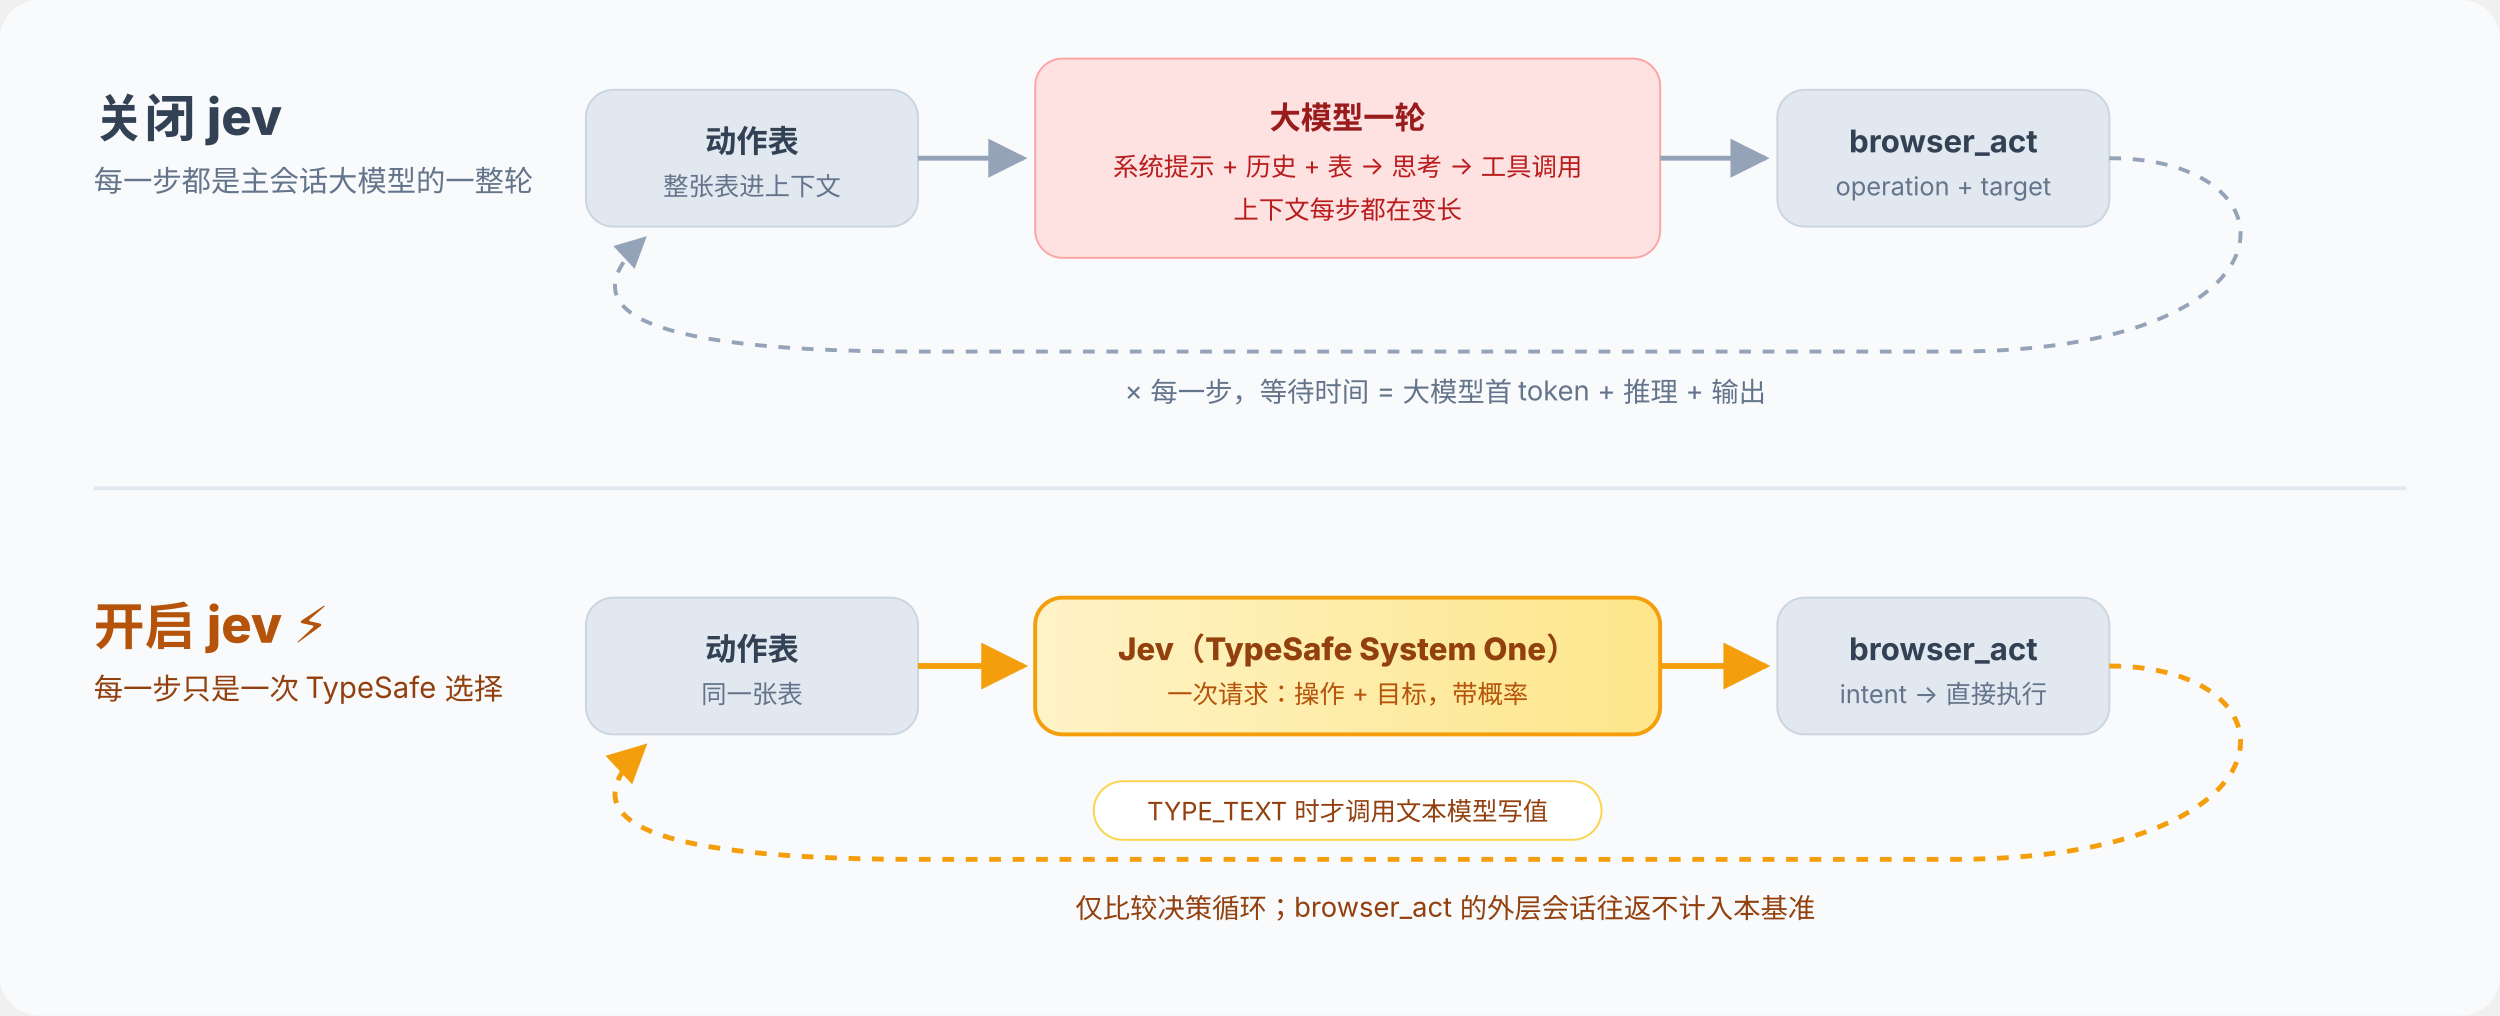
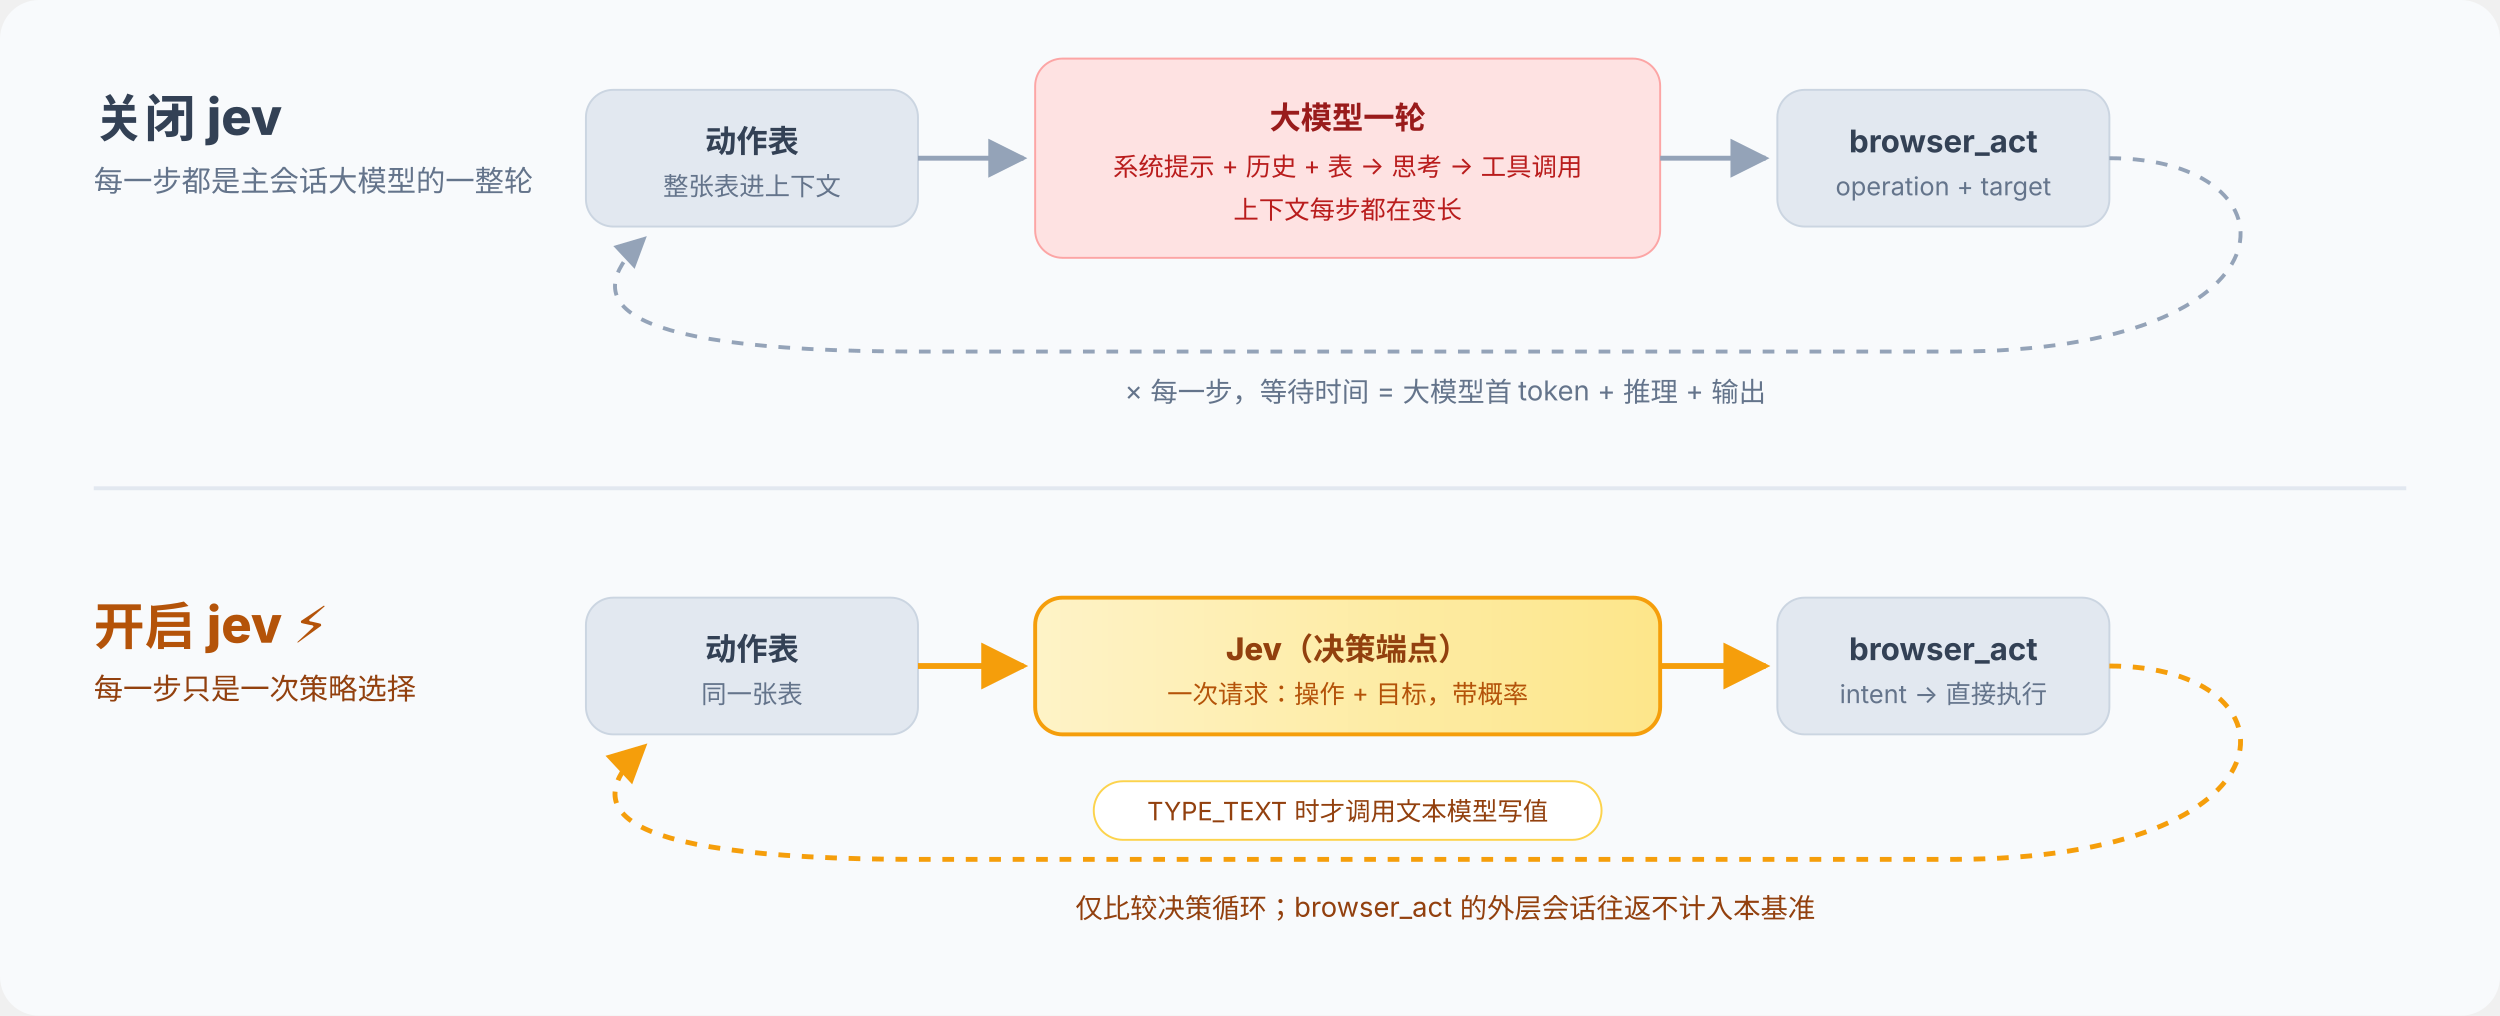
- <svg xmlns="http://www.w3.org/2000/svg" width="1280" height="520" viewBox="0 0 1280 520" role="img" aria-label="Jev off: every step is a full chat-model turn. Jev on: every step is one TypeSafe choice.">
+ <svg xmlns="http://www.w3.org/2000/svg" width="1280" height="520" viewBox="0 0 1280 520" role="img" aria-label="Jev off: every step is a full chat-model turn. Jev on: every step is one policy choice.">
  <defs>
    <marker id="arrow" viewBox="0 0 10 10" refX="9" refY="5" markerWidth="8" markerHeight="8" orient="auto-start-reverse">
      <path d="M0 0L10 5L0 10z" fill="#94a3b8" />
    </marker>
    <marker id="arrowFast" viewBox="0 0 10 10" refX="9" refY="5" markerWidth="8" markerHeight="8" orient="auto-start-reverse">
      <path d="M0 0L10 5L0 10z" fill="#f59e0b" />
    </marker>
    <linearGradient id="fast" x1="0" y1="0" x2="1" y2="0">
      <stop offset="0" stop-color="#fef3c7" />
      <stop offset="1" stop-color="#fde68a" />
    </linearGradient>
  </defs>
  <rect width="1280" height="520" rx="20" fill="#f8fafc" />
  <g font-family="-apple-system, 'Segoe UI', 'PingFang SC', 'Microsoft YaHei', sans-serif">
    <text x="48" y="70" font-size="26" font-weight="800" fill="#334155">关闭 jev</text>
    <text x="48" y="98" font-size="15" fill="#64748b">每一步都是主会话大模型的一整轮</text>
    <text x="48" y="330" font-size="26" font-weight="800" fill="#b45309">开启 jev ⚡</text>
-     <text x="48" y="358" font-size="15" fill="#92400e">每一步只是一次 TypeSafe 选择</text>
+     <text x="48" y="358" font-size="15" fill="#92400e">每一步只是一次策略选择</text>
    <g font-size="16" text-anchor="middle">
      <rect x="300" y="46" width="170" height="70" rx="14" fill="#e2e8f0" stroke="#cbd5e1" />
      <text x="385" y="78" font-weight="700" fill="#334155">动作表</text>
      <text x="385" y="100" font-size="13" fill="#64748b">整张表进上下文</text>
      <rect x="530" y="30" width="320" height="102" rx="14" fill="#fee2e2" stroke="#fca5a5" />
      <text x="690" y="66" font-weight="700" fill="#991b1b">大模型一轮</text>
      <text x="690" y="90" font-size="13" fill="#b91c1c">系统提示 + 历史 + 表 → 思考 → 工具调用</text>
      <text x="690" y="112" font-size="13" fill="#b91c1c">上下文每步都在变长</text>
      <rect x="910" y="46" width="170" height="70" rx="14" fill="#e2e8f0" stroke="#cbd5e1" />
      <text x="995" y="78" font-weight="700" fill="#334155">browser_act</text>
      <text x="995" y="100" font-size="13" fill="#64748b">operation + target</text>
      <path d="M470 81H524" stroke="#94a3b8" stroke-width="2.5" marker-end="url(#arrow)" />
      <path d="M850 81H904" stroke="#94a3b8" stroke-width="2.5" marker-end="url(#arrow)" />
      <path d="M1080 81C1180 81 1180 180 1000 180H470C300 180 300 150 330 122" fill="none" stroke="#94a3b8" stroke-width="2" stroke-dasharray="6 6" marker-end="url(#arrow)" />
      <text x="740" y="205" font-size="14" fill="#64748b">× 每一步，等待时间 = 大模型首 token + 推理 + 输出</text>
    </g>
    <line x1="48" y1="250" x2="1232" y2="250" stroke="#e2e8f0" stroke-width="2" />
    <g font-size="16" text-anchor="middle">
      <rect x="300" y="306" width="170" height="70" rx="14" fill="#e2e8f0" stroke="#cbd5e1" />
      <text x="385" y="338" font-weight="700" fill="#334155">动作表</text>
      <text x="385" y="360" font-size="13" fill="#64748b">同一张表</text>
      <rect x="530" y="306" width="320" height="70" rx="14" fill="url(#fast)" stroke="#f59e0b" stroke-width="2" />
-       <text x="690" y="338" font-weight="800" fill="#92400e">Jev（TypeSafe System One）</text>
+       <text x="690" y="338" font-weight="800" fill="#92400e">Jev（决策端点）</text>
      <text x="690" y="360" font-size="13" fill="#b45309">一次请求：操作 + 目标，带概率</text>
      <rect x="910" y="306" width="170" height="70" rx="14" fill="#e2e8f0" stroke="#cbd5e1" />
      <text x="995" y="338" font-weight="700" fill="#334155">browser_act</text>
      <text x="995" y="360" font-size="13" fill="#64748b">intent → 直接执行</text>
      <path d="M470 341H524" stroke="#f59e0b" stroke-width="3" marker-end="url(#arrowFast)" />
      <path d="M850 341H904" stroke="#f59e0b" stroke-width="3" marker-end="url(#arrowFast)" />
      <path d="M1080 341C1180 341 1180 440 1000 440H470C300 440 300 410 330 382" fill="none" stroke="#f59e0b" stroke-width="2.5" stroke-dasharray="6 6" marker-end="url(#arrowFast)" />
      <rect x="560" y="400" width="260" height="30" rx="15" fill="#ffffff" stroke="#fcd34d" />
      <text x="690" y="420" font-size="13" fill="#92400e">TYPE_TEXT 时才调用文本模型写值</text>
      <text x="740" y="470" font-size="14" fill="#92400e">仅比较决策循环；browser_act 的外层会话往返不计入本基准</text>
    </g>
  </g>
</svg>
